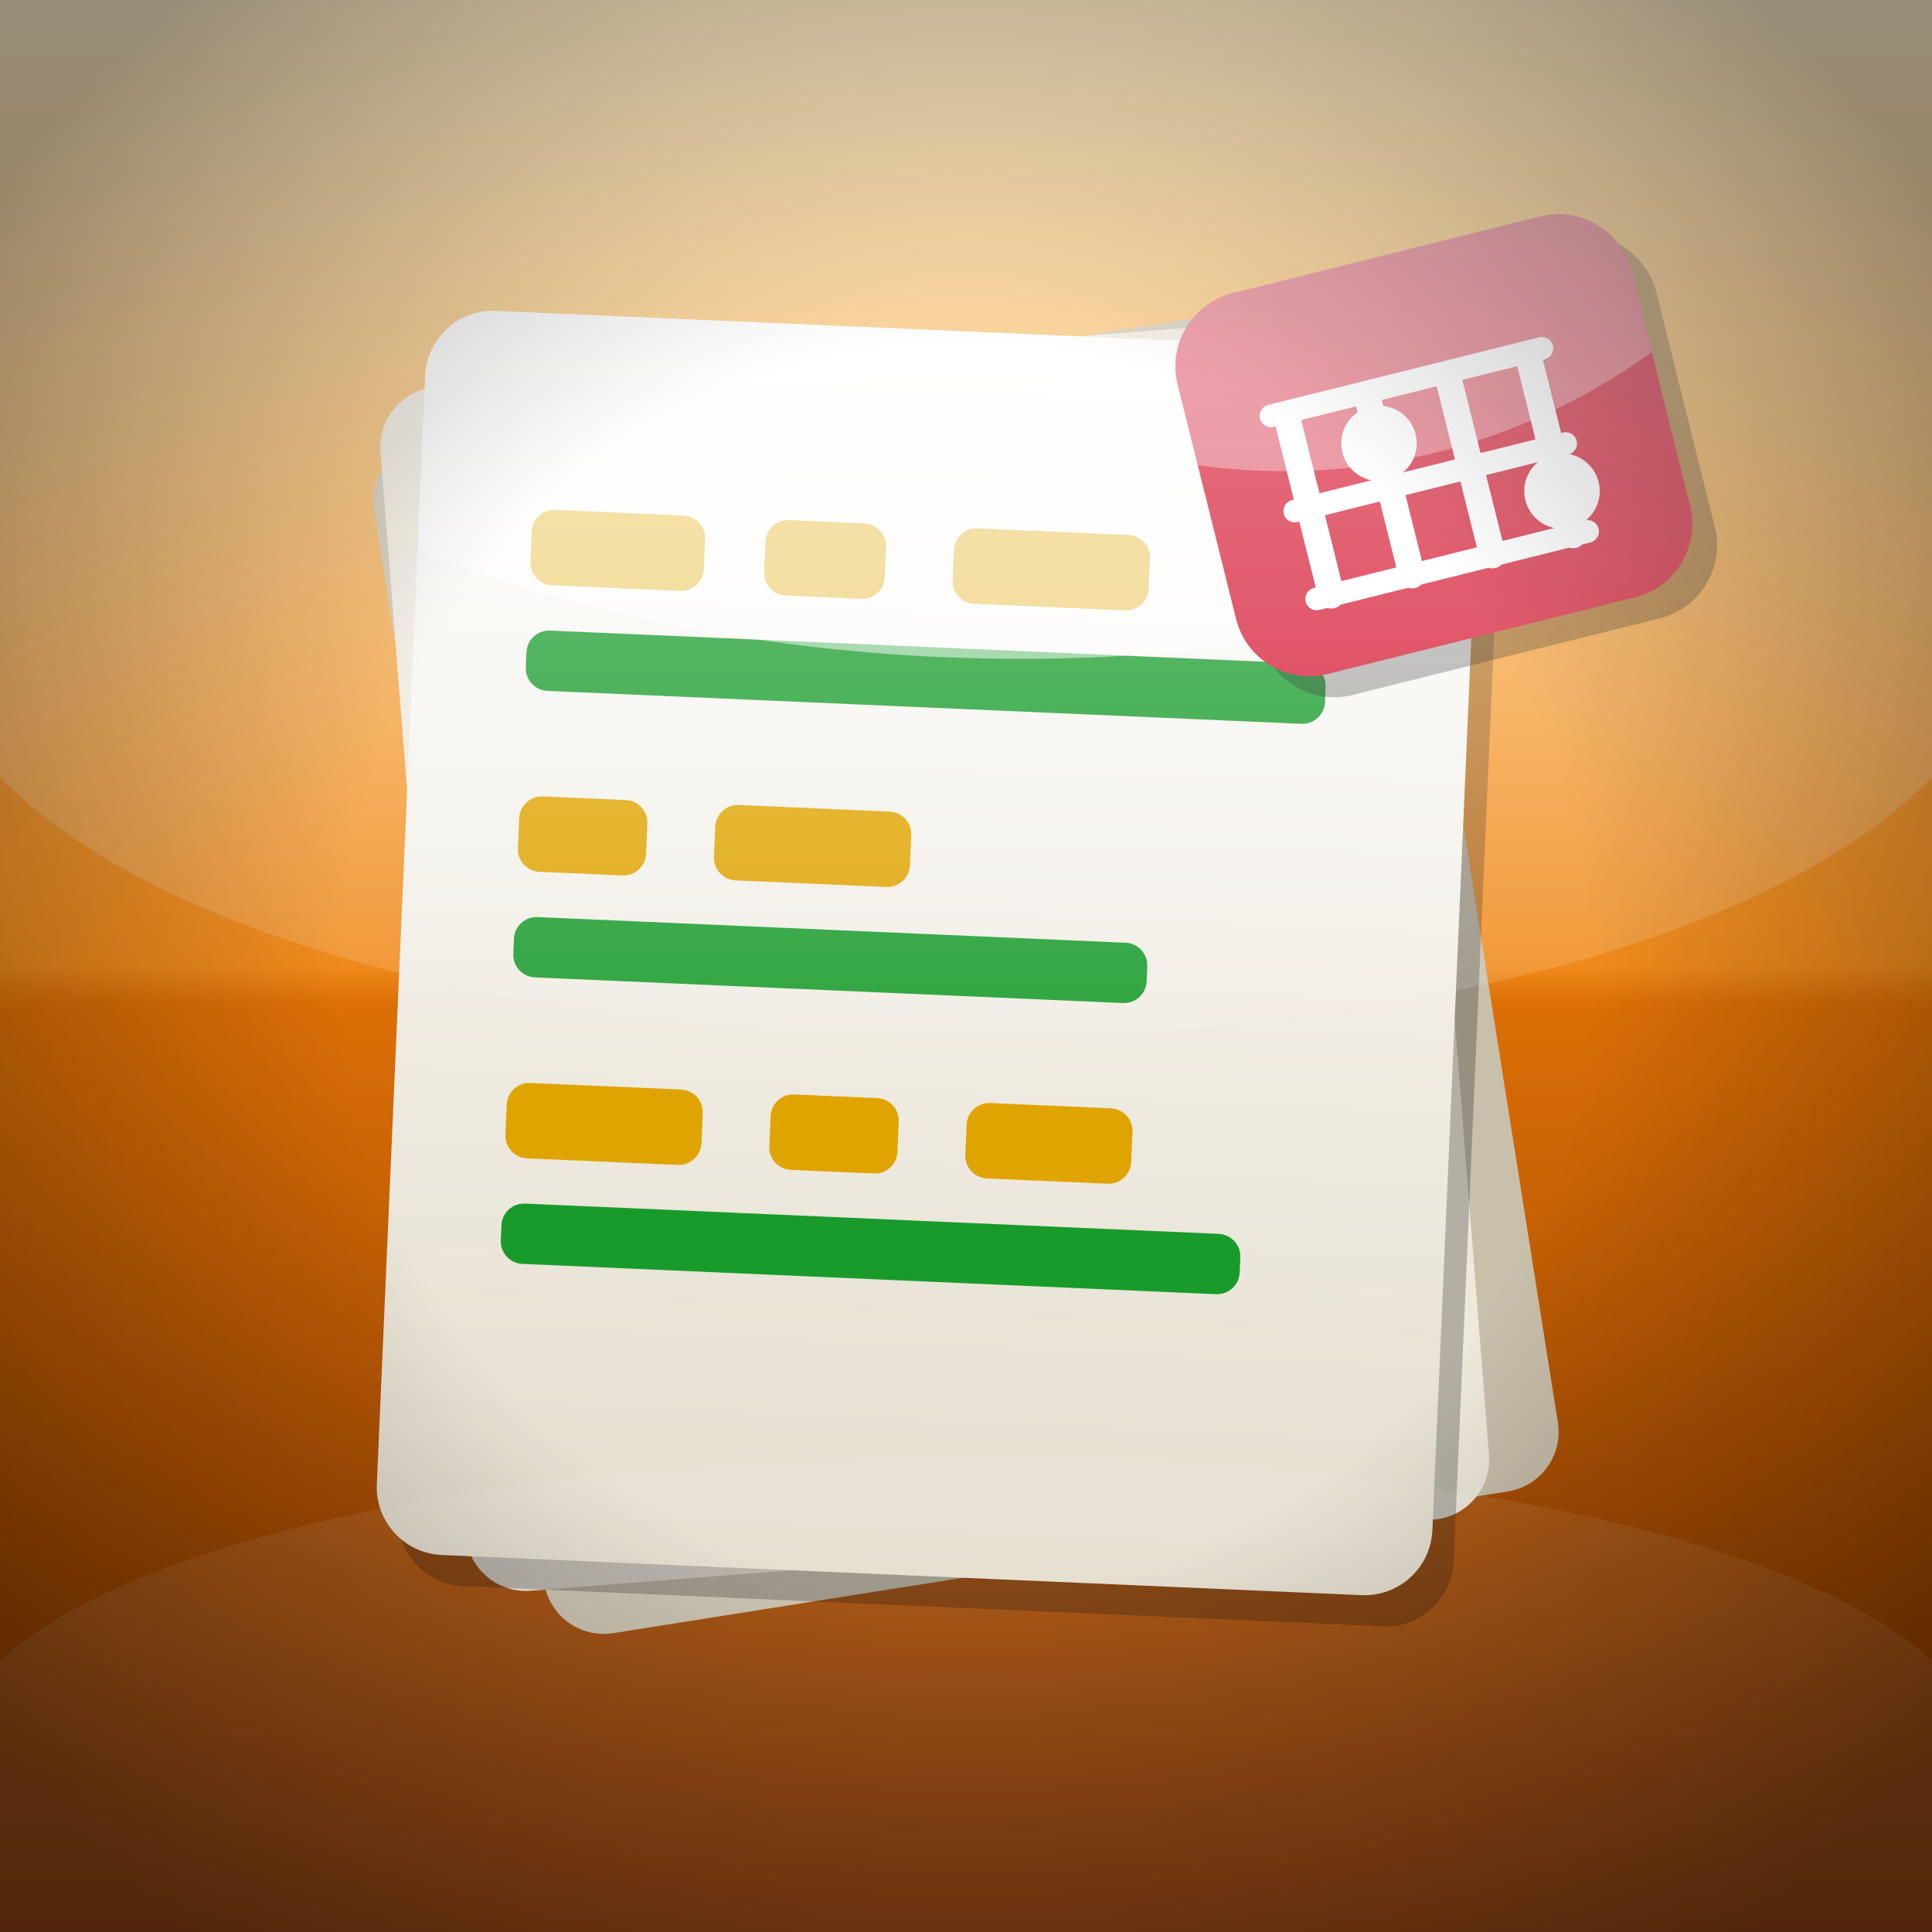
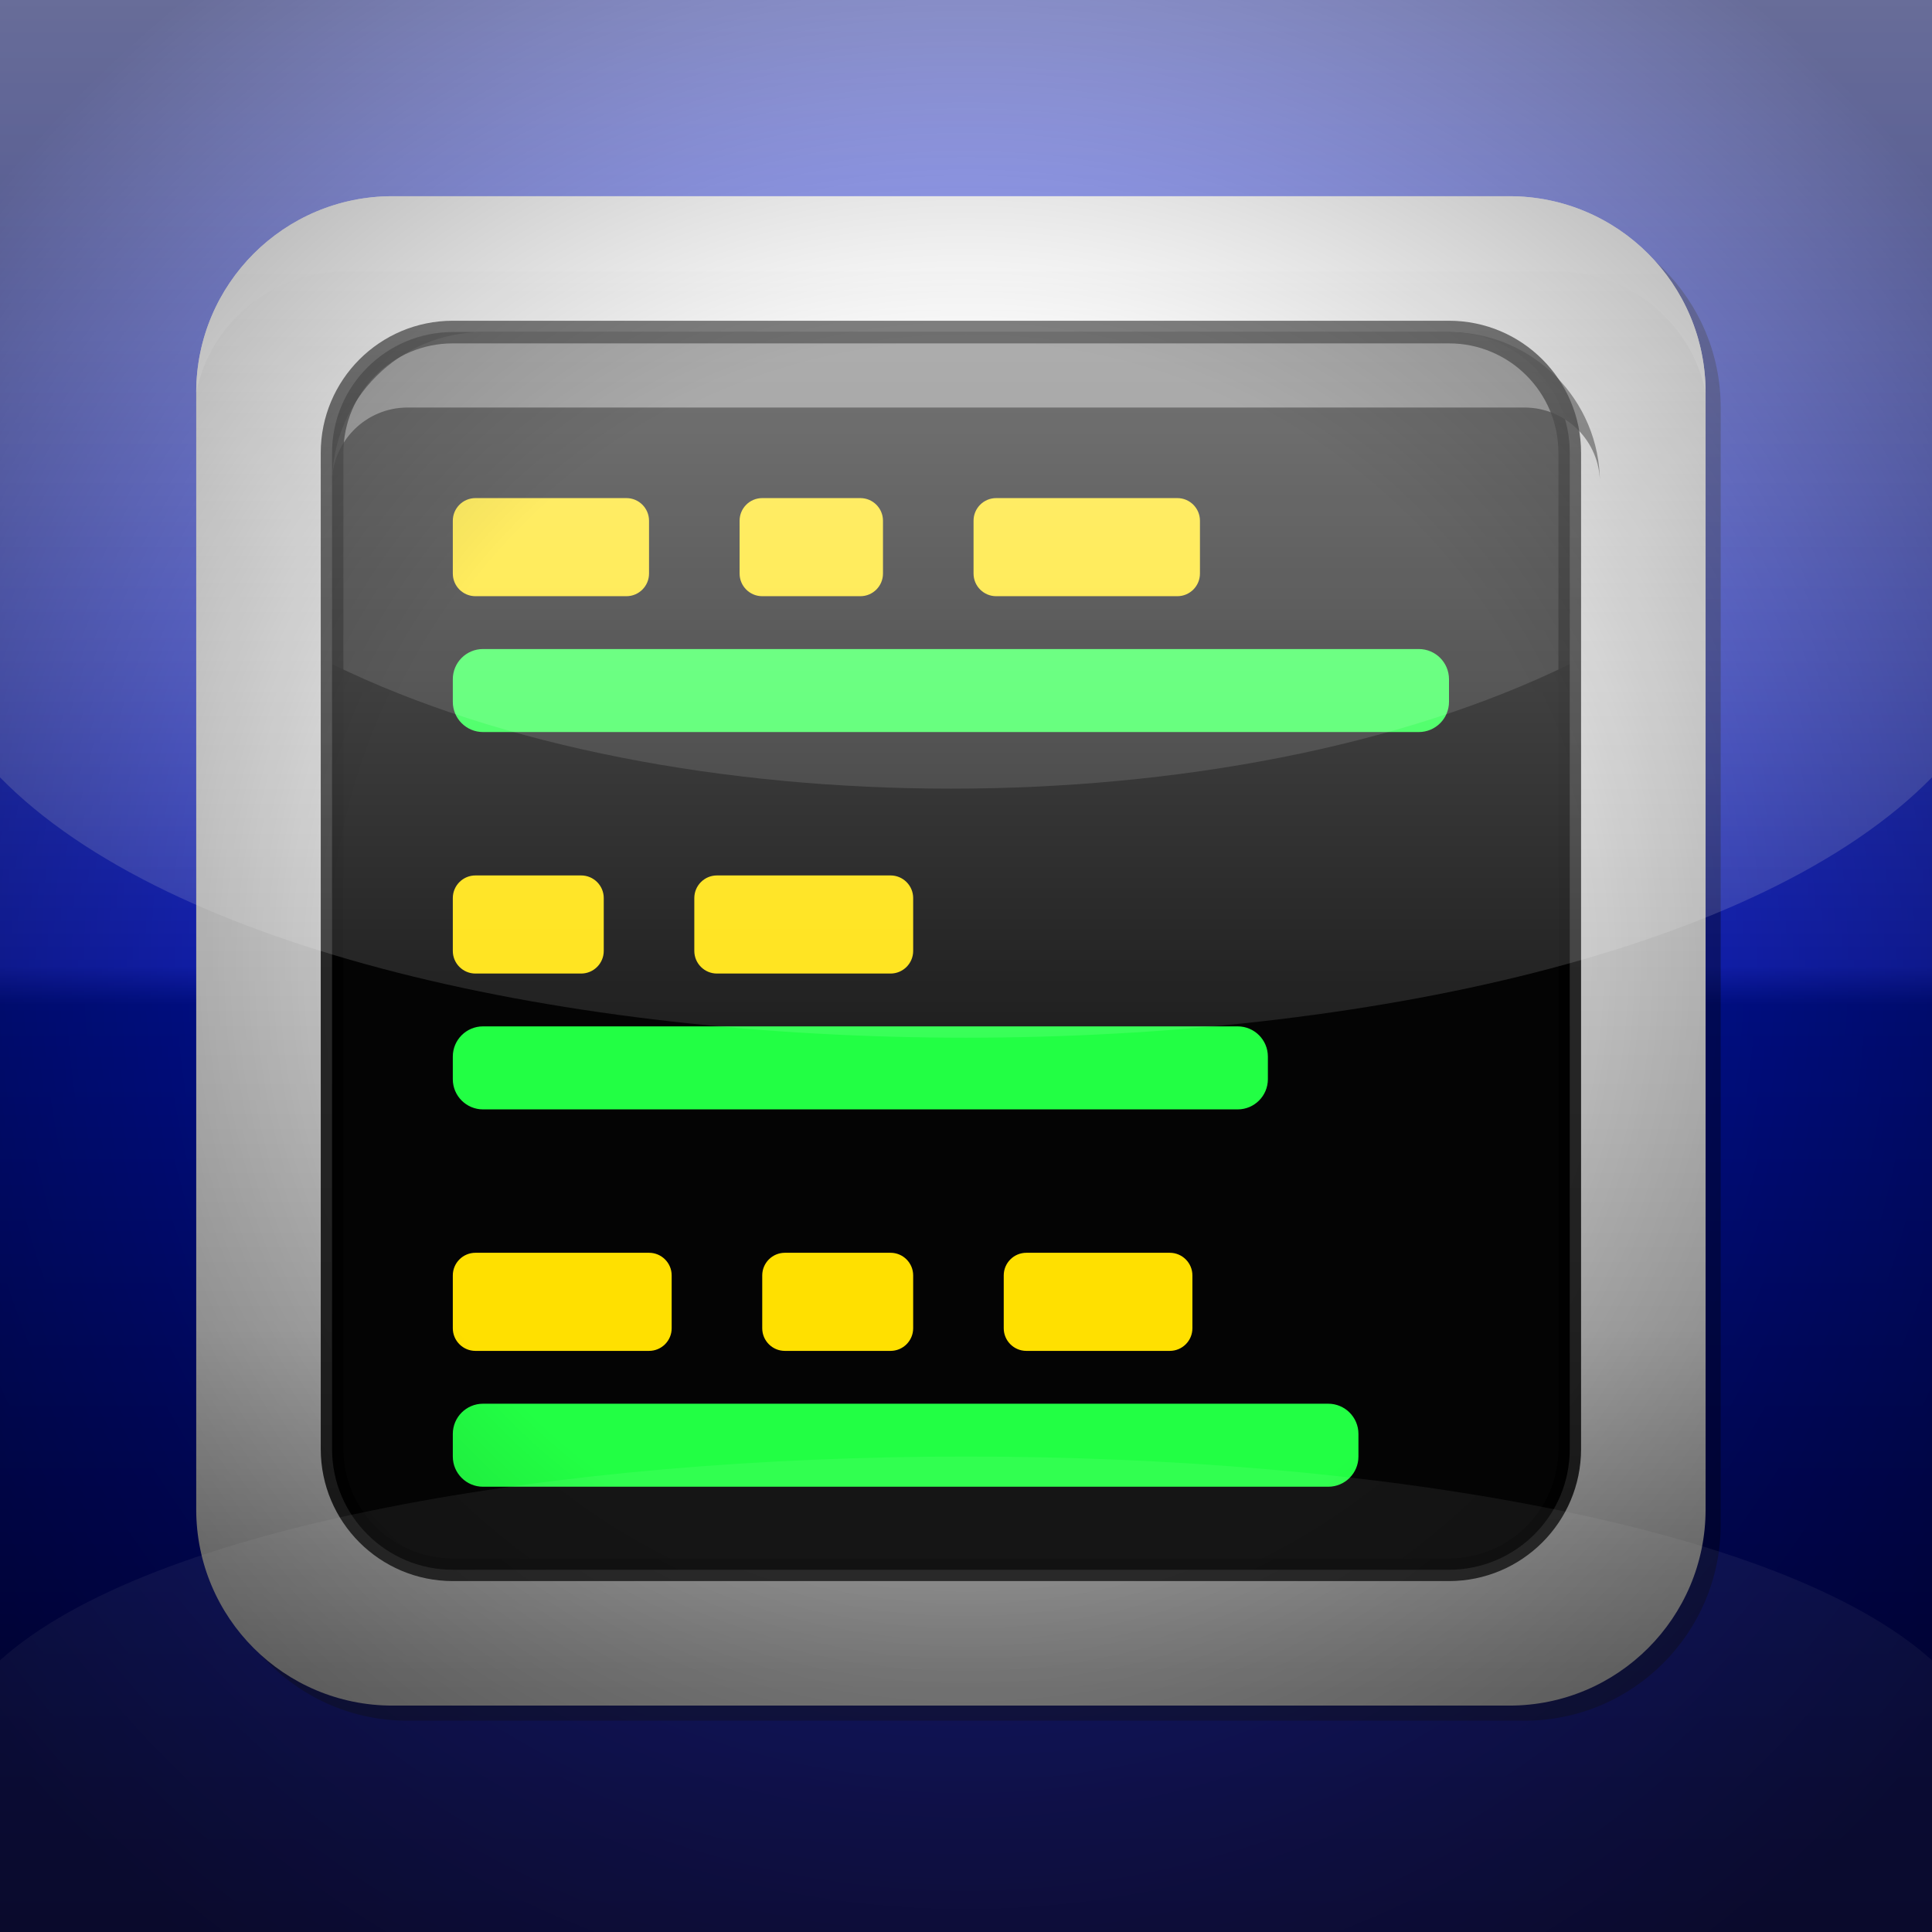
<svg xmlns="http://www.w3.org/2000/svg" width="512" height="512" viewBox="0 0 512 512">
  <defs>
-     <linearGradient id="s5-body" x1="0" y1="0" x2="0" y2="512" gradientUnits="userSpaceOnUse">
-       <stop offset="0" stop-color="#ffd88a" />
-       <stop offset=".5" stop-color="#f08a1c" />
-       <stop offset=".52" stop-color="#dc6f06" />
-       <stop offset="1" stop-color="#7c3000" />
+     <linearGradient id="s3-body" x1="0" y1="0" x2="0" y2="512" gradientUnits="userSpaceOnUse">
+       <stop offset="0" stop-color="#5b6bff" />
+       <stop offset=".5" stop-color="#1220b4" />
+       <stop offset=".52" stop-color="#000f8c" />
+       <stop offset="1" stop-color="#00003c" />
    </linearGradient>
-     <linearGradient id="s5-paper" x1="0" y1="90" x2="0" y2="430" gradientUnits="userSpaceOnUse">
+     <linearGradient id="s3-bezel" x1="0" y1="64" x2="0" y2="448" gradientUnits="userSpaceOnUse">
      <stop offset="0" stop-color="#ffffff" />
-       <stop offset="1" stop-color="#e3dccb" />
+       <stop offset=".22" stop-color="#dcdcdc" />
+       <stop offset=".75" stop-color="#a8a8a8" />
+       <stop offset="1" stop-color="#6e6e6e" />
    </linearGradient>
-     <linearGradient id="s5-gloss" x1="0" y1="0" x2="0" y2="300" gradientUnits="userSpaceOnUse">
+     <linearGradient id="s3-gloss" x1="0" y1="0" x2="0" y2="300" gradientUnits="userSpaceOnUse">
      <stop offset="0" stop-color="#fff" stop-opacity=".5" />
      <stop offset="1" stop-color="#fff" stop-opacity=".07" />
    </linearGradient>
-     <radialGradient id="s5-vig" cx="256" cy="256" r="330" gradientUnits="userSpaceOnUse">
+     <radialGradient id="s3-vig" cx="256" cy="256" r="330" gradientUnits="userSpaceOnUse">
      <stop offset=".5" stop-color="#000" stop-opacity="0" />
      <stop offset="1" stop-color="#000" stop-opacity=".4" />
    </radialGradient>
  </defs>
-   <rect width="512" height="512" fill="url(#s5-body)" />
-   <g transform="rotate(-9 256 256)">
-     <rect x="120" y="96" width="272" height="320" rx="16" fill="#c9c0ac" />
+   <rect width="512" height="512" fill="url(#s3-body)" />
+   <rect x="56" y="56" width="400" height="400" rx="52" fill="#000" opacity=".35" />
+   <rect x="52" y="52" width="400" height="400" rx="52" fill="url(#s3-bezel)" />
+   <path d="M52 104a52 52 0 0 1 52-52h296a52 52 0 0 1 52 52 40 40 0 0 0-40-32H92a40 40 0 0 0-40 32Z" fill="#fff" opacity=".85" />
+   <rect x="88" y="88" width="328" height="328" rx="32" fill="#040404" />
+   <path d="M88 128a40 40 0 0 1 40-40h256a40 40 0 0 1 40 40 20 20 0 0 0-20-20H108a20 20 0 0 0-20 20Z" fill="#6a6a6a" />
+   <g fill="#ffe000">
+     <rect x="120" y="132" width="52" height="26" rx="6" />
+     <rect x="196" y="132" width="38" height="26" rx="6" />
+     <rect x="258" y="132" width="60" height="26" rx="6" />
  </g>
-   <g transform="rotate(-4.5 256 256)">
-     <rect x="112" y="92" width="272" height="320" rx="16" fill="#efe9dc" />
+   <rect x="120" y="172" width="264" height="22" rx="8" fill="#22ff44" />
+   <g fill="#ffe000">
+     <rect x="120" y="232" width="40" height="26" rx="6" />
+     <rect x="184" y="232" width="58" height="26" rx="6" />
  </g>
-   <g transform="rotate(2.5 256 256)">
-     <rect x="106" y="88" width="280" height="330" rx="18" fill="#000" opacity=".25" transform="translate(6 8)" />
-     <rect x="106" y="88" width="280" height="330" rx="18" fill="url(#s5-paper)" />
-     <g fill="#e0a400">
-       <rect x="136" y="140" width="46" height="20" rx="6" />
-       <rect x="198" y="140" width="32" height="20" rx="6" />
-       <rect x="248" y="140" width="52" height="20" rx="6" />
-     </g>
-     <rect x="136" y="172" width="212" height="16" rx="6" fill="#189b2b" />
-     <g fill="#e0a400">
-       <rect x="136" y="216" width="34" height="20" rx="6" />
-       <rect x="188" y="216" width="52" height="20" rx="6" />
-     </g>
-     <rect x="136" y="248" width="168" height="16" rx="6" fill="#189b2b" />
-     <g fill="#e0a400">
-       <rect x="136" y="292" width="52" height="20" rx="6" />
-       <rect x="206" y="292" width="34" height="20" rx="6" />
-       <rect x="258" y="292" width="44" height="20" rx="6" />
-     </g>
-     <rect x="136" y="324" width="196" height="16" rx="6" fill="#189b2b" />
-     <path d="M106 106a18 18 0 0 1 18-18h244a18 18 0 0 1 18 18v46c-84 30-196 30-280 0Z" fill="#fff" opacity=".5" />
+   <rect x="120" y="272" width="216" height="22" rx="8" fill="#22ff44" />
+   <g fill="#ffe000">
+     <rect x="120" y="332" width="58" height="26" rx="6" />
+     <rect x="202" y="332" width="40" height="26" rx="6" />
+     <rect x="266" y="332" width="50" height="26" rx="6" />
  </g>
-   <g transform="rotate(-14 380 118)">
-     <rect x="318" y="66" width="124" height="104" rx="20" fill="#000" opacity=".3" transform="translate(5 7)" />
-     <rect x="318" y="66" width="124" height="104" rx="20" fill="#d61f36" />
-     <path d="M318 86a20 20 0 0 1 20-20h84a20 20 0 0 1 20 20v22c-40 16-84 16-124 0Z" fill="#fff" opacity=".35" />
-     <g stroke="#fff" stroke-linecap="round">
-       <g stroke-width="7">
-         <line x1="344" y1="102" x2="344" y2="150" />
-         <line x1="366" y1="102" x2="366" y2="150" />
-         <line x1="388" y1="102" x2="388" y2="150" />
-         <line x1="410" y1="102" x2="410" y2="150" />
-       </g>
-       <g stroke-width="6">
-         <line x1="340" y1="100" x2="414" y2="100" />
-         <line x1="340" y1="126" x2="414" y2="126" />
-         <line x1="340" y1="150" x2="414" y2="150" />
-       </g>
-     </g>
-     <g fill="#fff">
-       <circle cx="366" cy="114" r="10" />
-       <circle cx="410" cy="138" r="10" />
-     </g>
-   </g>
-   <path d="M0 512h512v-72c-80-72-432-72-512 0Z" fill="#fff" opacity=".08" />
-   <path d="M0 0h512v206c-90 92-422 92-512 0Z" fill="url(#s5-gloss)" />
-   <rect width="512" height="512" fill="url(#s5-vig)" />
+   <rect x="120" y="372" width="240" height="22" rx="8" fill="#22ff44" />
+   <path d="M88 120a32 32 0 0 1 32-32h264a32 32 0 0 1 32 32v56c-90 44-238 44-328 0Z" fill="#fff" opacity=".12" />
+   <rect x="88" y="88" width="328" height="328" rx="32" fill="none" stroke="#000" stroke-opacity=".8" stroke-width="6" />
+   <path d="M0 512h512v-72c-80-72-432-72-512 0Z" fill="#fff" opacity=".07" />
+   <path d="M0 0h512v206c-90 92-422 92-512 0Z" fill="url(#s3-gloss)" />
+   <rect width="512" height="512" fill="url(#s3-vig)" />
</svg>
